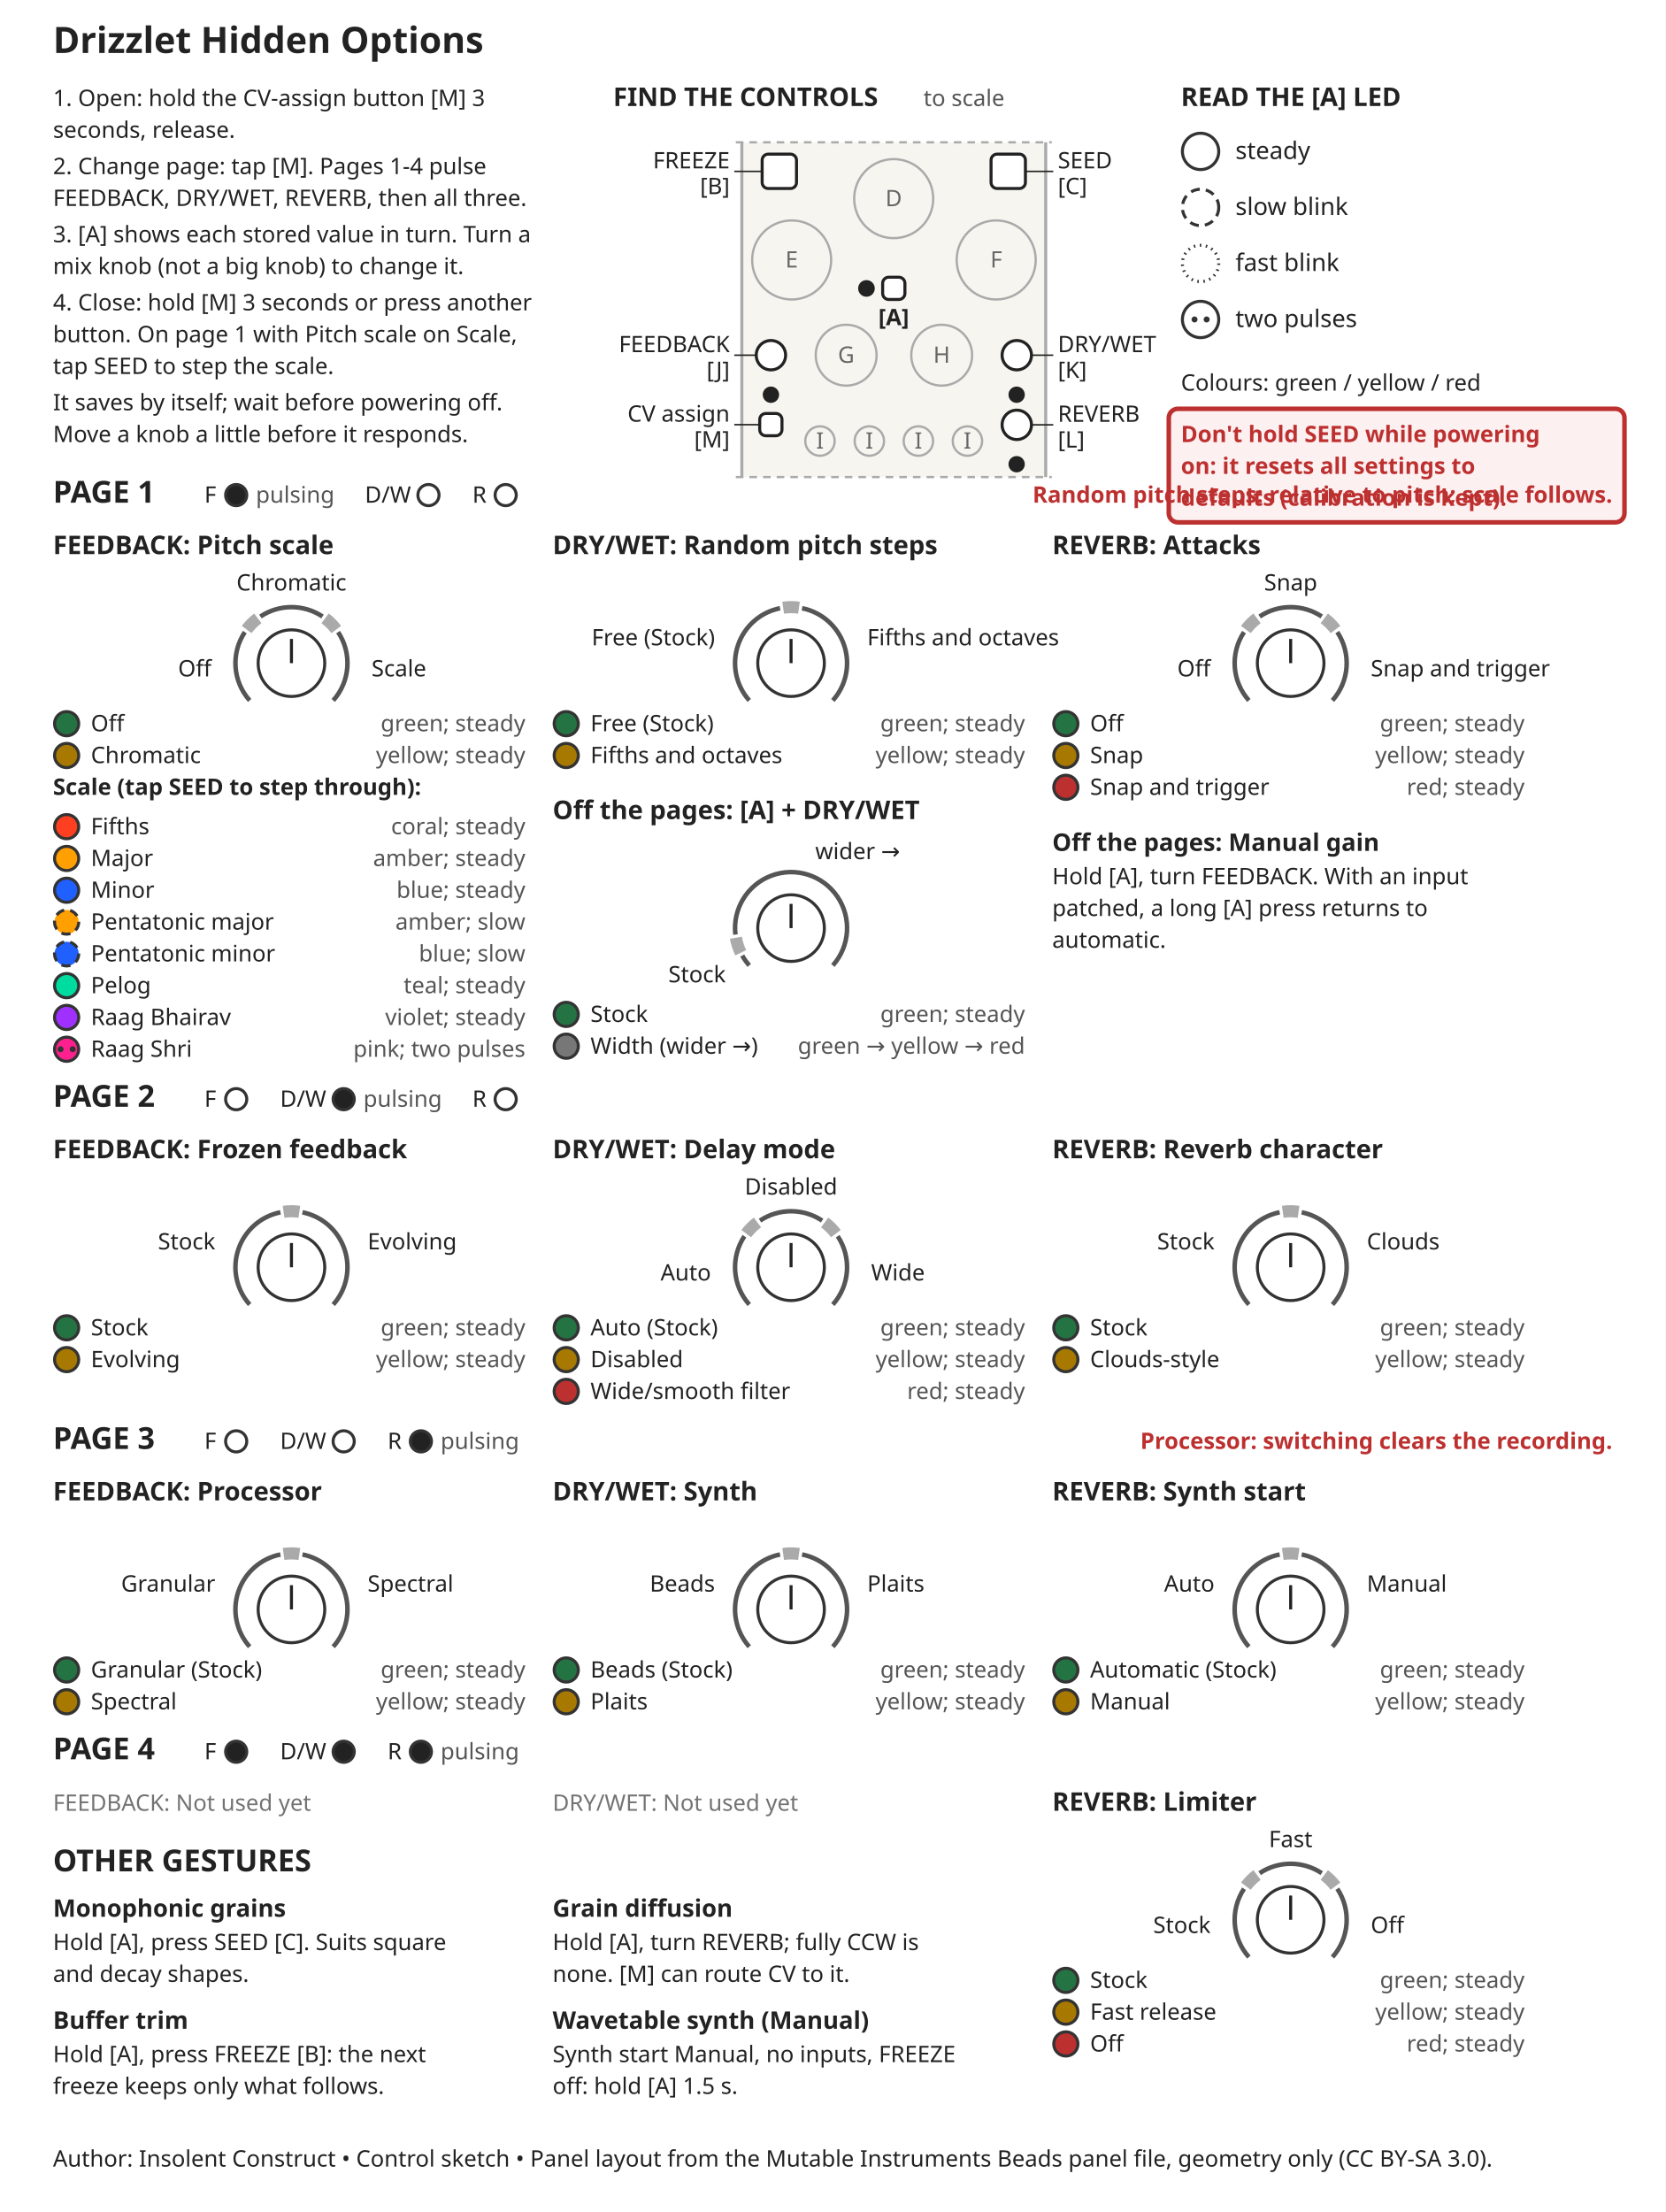
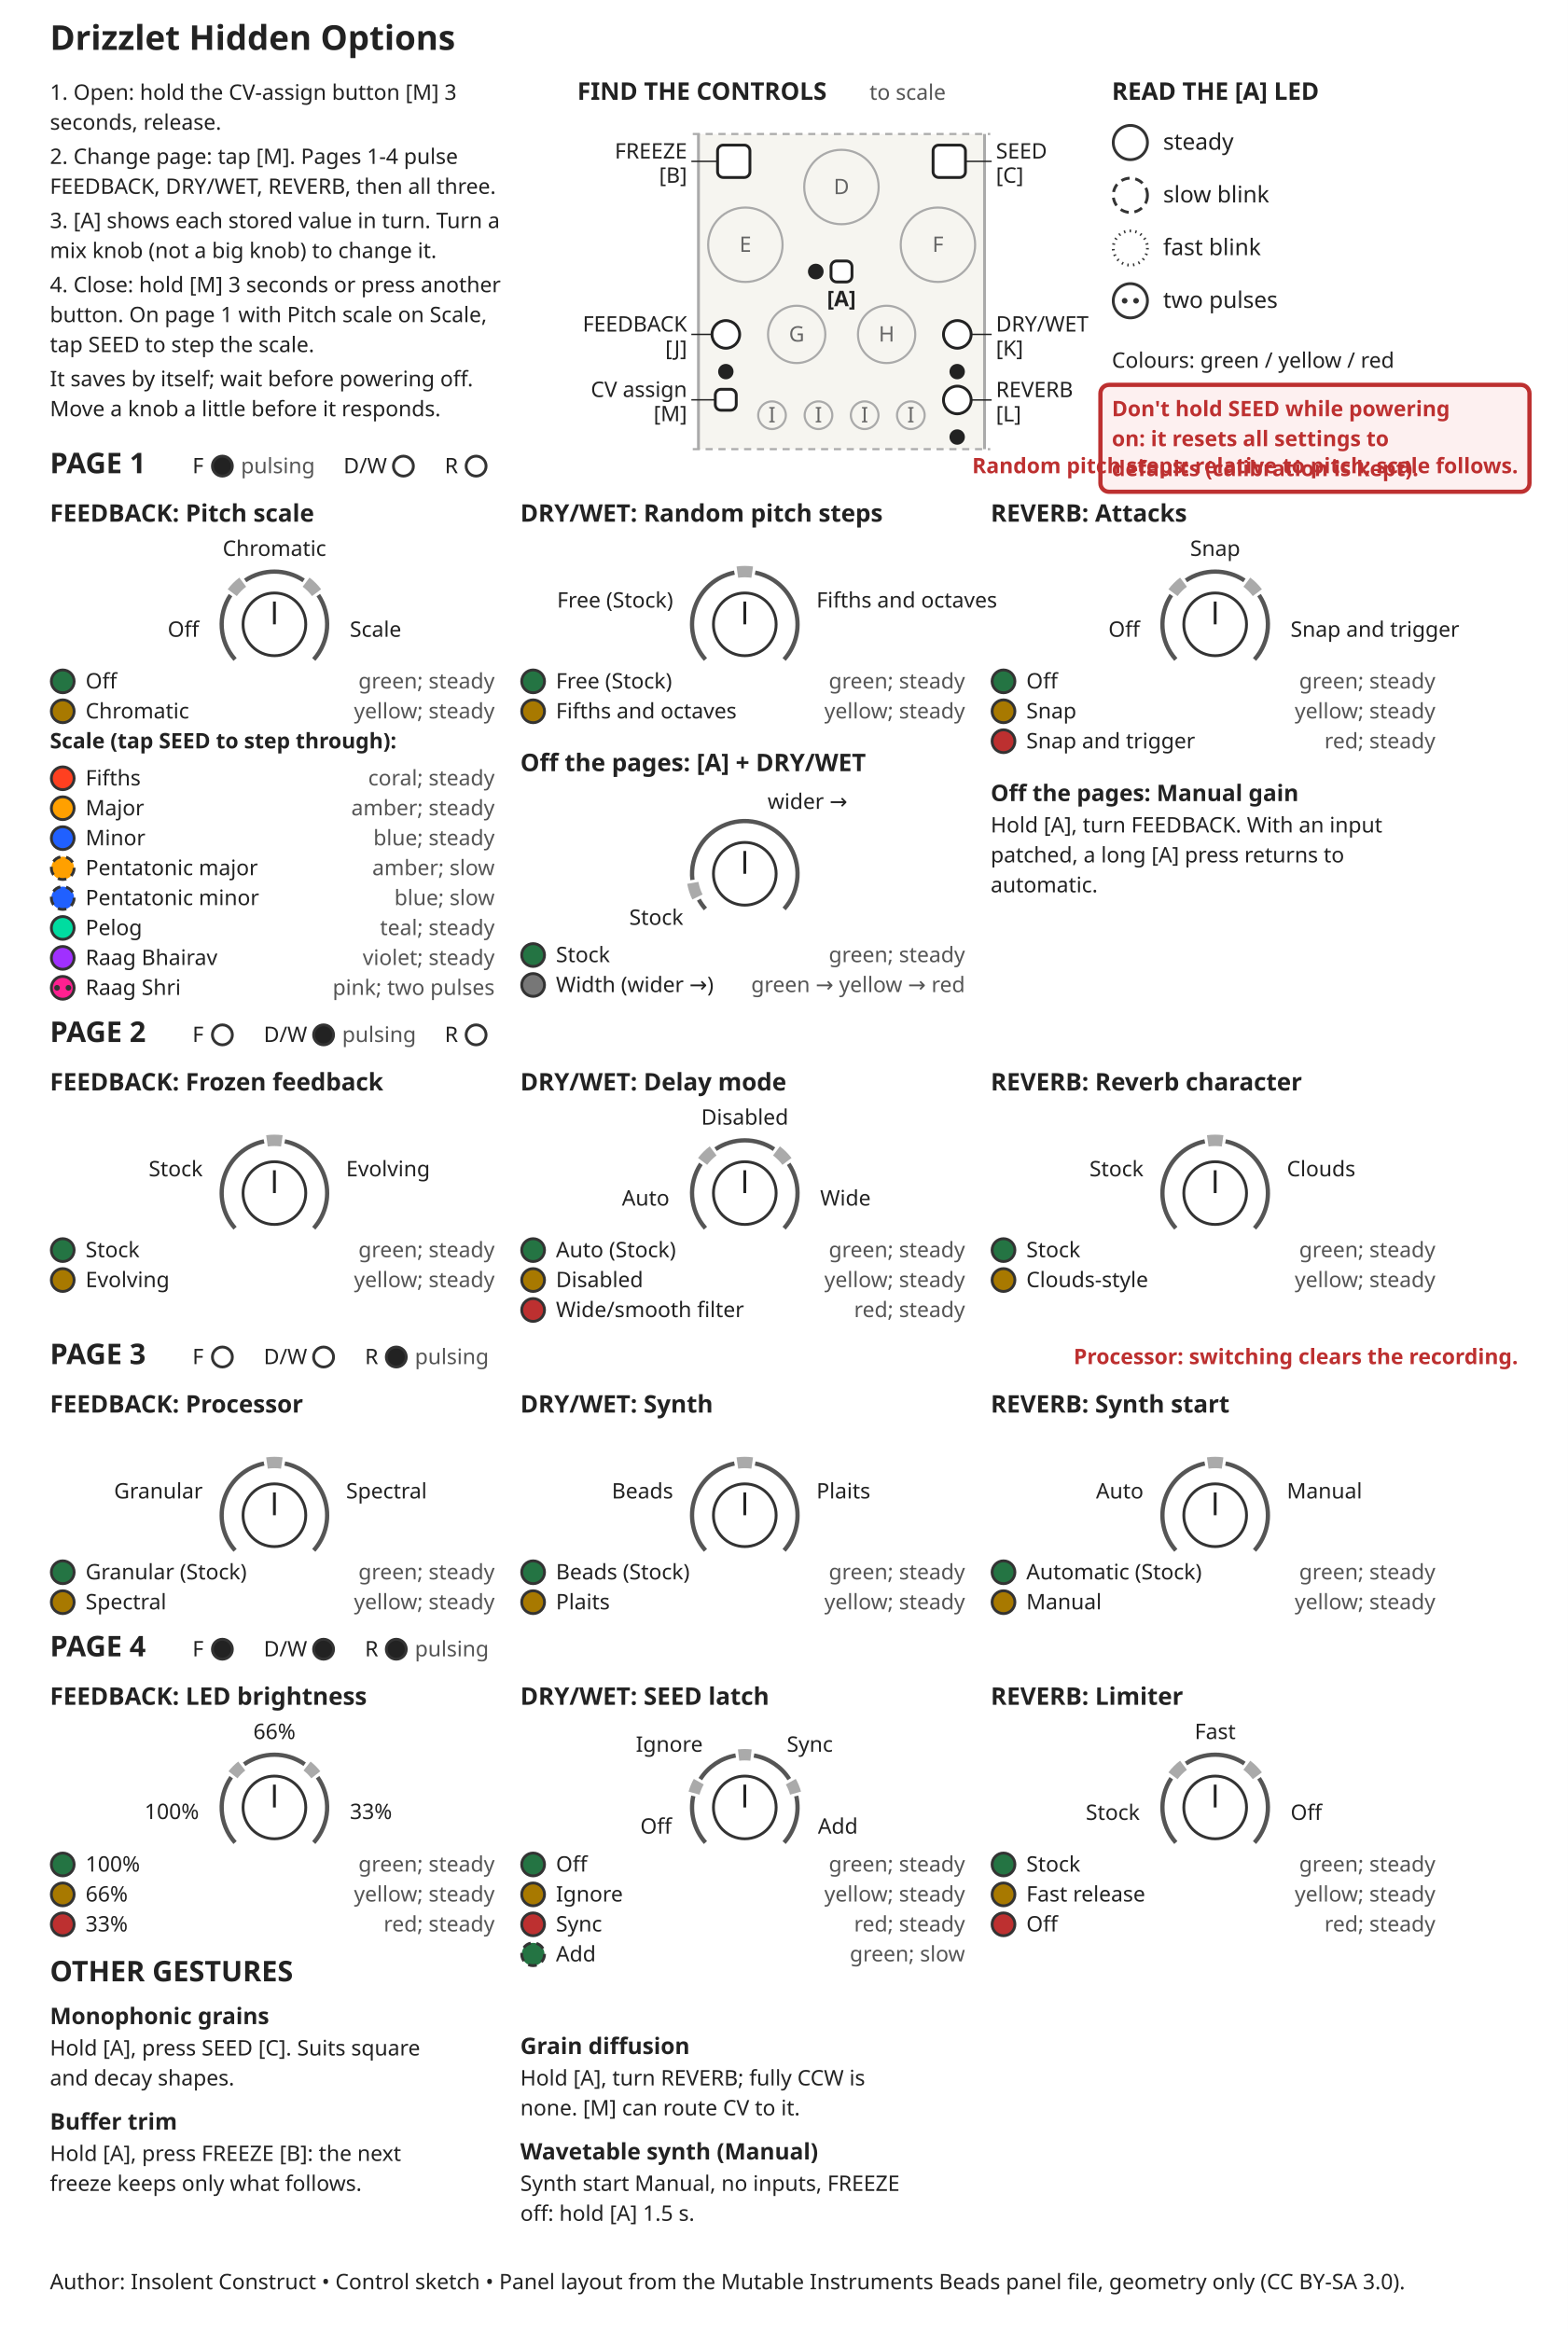
- <svg xmlns="http://www.w3.org/2000/svg" width="190mm" height="252.35mm" viewBox="0 0 1100 1461" role="img" aria-labelledby="title desc">
+ <svg xmlns="http://www.w3.org/2000/svg" width="170.72mm" height="253.90mm" viewBox="0 0 1100 1636" role="img" aria-labelledby="title desc">
  <rect width="100%" height="100%" fill="white" />
  <g font-family="sans-serif" fill="#222">
    <text x="35" y="35" font-size="24" font-weight="bold" fill="#222" text-anchor="start">Drizzlet Hidden Options</text>
    <text x="35" y="70" font-size="15" font-weight="normal" fill="#222" text-anchor="start">1. Open: hold the CV-assign button [M] 3</text>
    <text x="35" y="91" font-size="15" font-weight="normal" fill="#222" text-anchor="start">seconds, release.</text>
    <text x="35" y="115" font-size="15" font-weight="normal" fill="#222" text-anchor="start">2. Change page: tap [M]. Pages 1-4 pulse</text>
    <text x="35" y="136" font-size="15" font-weight="normal" fill="#222" text-anchor="start">FEEDBACK, DRY/WET, REVERB, then all three.</text>
    <text x="35" y="160" font-size="15" font-weight="normal" fill="#222" text-anchor="start">3. [A] shows each stored value in turn. Turn a</text>
    <text x="35" y="181" font-size="15" font-weight="normal" fill="#222" text-anchor="start">mix knob (not a big knob) to change it.</text>
    <text x="35" y="205" font-size="15" font-weight="normal" fill="#222" text-anchor="start">4. Close: hold [M] 3 seconds or press another</text>
    <text x="35" y="226" font-size="15" font-weight="normal" fill="#222" text-anchor="start">button. On page 1 with Pitch scale on Scale,</text>
    <text x="35" y="247" font-size="15" font-weight="normal" fill="#222" text-anchor="start">tap SEED to step the scale.</text>
    <text x="35" y="271" font-size="15" font-weight="normal" fill="#222" text-anchor="start">It saves by itself; wait before powering off.</text>
    <text x="35" y="292" font-size="15" font-weight="normal" fill="#222" text-anchor="start">Move a knob a little before it responds.</text>
    <text x="405" y="70" font-size="17" font-weight="bold" fill="#222" text-anchor="start">FIND THE CONTROLS</text>
    <text x="610" y="70" font-size="15" font-weight="normal" fill="#555" text-anchor="start">to scale</text>
    <rect x="490.0" y="94.0" width="200.7" height="221.1" fill="#f6f5f0" />
    <line x1="486.0" y1="94.0" x2="694.7" y2="94.0" stroke="#aaa" stroke-width="1.5" stroke-dasharray="5 4" />
    <line x1="486.0" y1="315.1" x2="694.7" y2="315.1" stroke="#aaa" stroke-width="1.5" stroke-dasharray="5 4" />
    <line x1="490.0" y1="94.0" x2="490.0" y2="315.1" stroke="#aaa" stroke-width="2" />
    <line x1="690.7" y1="94.0" x2="690.7" y2="315.1" stroke="#aaa" stroke-width="2" />
    <circle cx="541.6" cy="291.3" r="9.7" fill="none" stroke="#aaa" stroke-width="1.5" />
    <text x="541.6" y="296.3" font-size="15" font-weight="normal" fill="#666" text-anchor="middle">I</text>
    <circle cx="574.2" cy="291.3" r="9.7" fill="none" stroke="#aaa" stroke-width="1.5" />
    <text x="574.2" y="296.3" font-size="15" font-weight="normal" fill="#666" text-anchor="middle">I</text>
    <circle cx="606.6" cy="291.3" r="9.7" fill="none" stroke="#aaa" stroke-width="1.5" />
    <text x="606.6" y="296.3" font-size="15" font-weight="normal" fill="#666" text-anchor="middle">I</text>
    <circle cx="639.0" cy="291.3" r="9.7" fill="none" stroke="#aaa" stroke-width="1.5" />
    <text x="639.0" y="296.3" font-size="15" font-weight="normal" fill="#666" text-anchor="middle">I</text>
    <circle cx="558.9" cy="234.6" r="20.1" fill="none" stroke="#aaa" stroke-width="1.5" />
    <text x="558.9" y="239.6" font-size="15" font-weight="normal" fill="#666" text-anchor="middle">G</text>
    <circle cx="522.9" cy="171.7" r="26.1" fill="none" stroke="#aaa" stroke-width="1.5" />
    <text x="522.9" y="176.7" font-size="15" font-weight="normal" fill="#666" text-anchor="middle">E</text>
    <circle cx="658.0" cy="171.7" r="26.1" fill="none" stroke="#aaa" stroke-width="1.5" />
    <text x="658.0" y="176.7" font-size="15" font-weight="normal" fill="#666" text-anchor="middle">F</text>
    <rect x="583.0" y="183.1" width="14.7" height="14.7" rx="4" fill="white" stroke="#222" stroke-width="2" />
    <circle cx="572.3" cy="190.5" r="4.5" fill="#222" stroke="#222" stroke-width="2" />
    <rect x="501.8" y="273.1" width="14.7" height="14.7" rx="4" fill="white" stroke="#222" stroke-width="2" />
    <circle cx="622.0" cy="234.6" r="20.1" fill="none" stroke="#aaa" stroke-width="1.5" />
    <text x="622.0" y="239.6" font-size="15" font-weight="normal" fill="#666" text-anchor="middle">H</text>
    <circle cx="509.2" cy="234.6" r="9.7" fill="white" stroke="#222" stroke-width="2" />
    <circle cx="671.6" cy="234.6" r="9.7" fill="white" stroke="#222" stroke-width="2" />
    <circle cx="671.6" cy="280.6" r="9.7" fill="white" stroke="#222" stroke-width="2" />
    <circle cx="590.3" cy="131.2" r="26.1" fill="none" stroke="#aaa" stroke-width="1.5" />
    <text x="590.3" y="136.2" font-size="15" font-weight="normal" fill="#666" text-anchor="middle">D</text>
    <rect x="503.4" y="101.8" width="22.7" height="22.7" rx="4" fill="white" stroke="#222" stroke-width="2" />
    <rect x="654.6" y="101.8" width="22.7" height="22.7" rx="4" fill="white" stroke="#222" stroke-width="2" />
    <circle cx="509.2" cy="260.7" r="4.4" fill="#222" stroke="#222" stroke-width="2" />
    <circle cx="671.5" cy="260.7" r="4.4" fill="#222" stroke="#222" stroke-width="2" />
    <circle cx="671.5" cy="306.6" r="4.4" fill="#222" stroke="#222" stroke-width="2" />
    <text x="482.0" y="111.2" font-size="15" font-weight="normal" fill="#222" text-anchor="end">FREEZE</text>
    <text x="482.0" y="128.2" font-size="15" font-weight="normal" fill="#222" text-anchor="end">[B]</text>
    <line x1="485.0" y1="113.2" x2="503.4" y2="113.2" stroke="#222" stroke-width="1" />
    <text x="698.7" y="111.2" font-size="15" font-weight="normal" fill="#222" text-anchor="start">SEED</text>
    <text x="698.7" y="128.2" font-size="15" font-weight="normal" fill="#222" text-anchor="start">[C]</text>
    <line x1="695.7" y1="113.2" x2="677.3" y2="113.2" stroke="#222" stroke-width="1" />
    <text x="590.3" y="214.8" font-size="15" font-weight="bold" fill="#222" text-anchor="middle">[A]</text>
    <text x="482.0" y="232.6" font-size="15" font-weight="normal" fill="#222" text-anchor="end">FEEDBACK</text>
    <text x="482.0" y="249.6" font-size="15" font-weight="normal" fill="#222" text-anchor="end">[J]</text>
    <line x1="485.0" y1="234.6" x2="499.6" y2="234.6" stroke="#222" stroke-width="1" />
    <text x="482.0" y="278.5" font-size="15" font-weight="normal" fill="#222" text-anchor="end">CV assign</text>
    <text x="482.0" y="295.5" font-size="15" font-weight="normal" fill="#222" text-anchor="end">[M]</text>
    <line x1="485.0" y1="280.5" x2="501.8" y2="280.5" stroke="#222" stroke-width="1" />
    <text x="698.7" y="232.6" font-size="15" font-weight="normal" fill="#222" text-anchor="start">DRY/WET</text>
    <text x="698.7" y="249.6" font-size="15" font-weight="normal" fill="#222" text-anchor="start">[K]</text>
    <line x1="695.7" y1="234.6" x2="681.2" y2="234.6" stroke="#222" stroke-width="1" />
    <text x="698.7" y="278.6" font-size="15" font-weight="normal" fill="#222" text-anchor="start">REVERB</text>
    <text x="698.7" y="295.6" font-size="15" font-weight="normal" fill="#222" text-anchor="start">[L]</text>
    <line x1="695.7" y1="280.6" x2="681.2" y2="280.6" stroke="#222" stroke-width="1" />
    <text x="780" y="70" font-size="17" font-weight="bold" fill="#222" text-anchor="start">READ THE [A] LED</text>
    <circle cx="793" cy="100" r="12" fill="white" stroke="#333" stroke-width="2" />
    <text x="816" y="105" font-size="16" font-weight="normal" fill="#222" text-anchor="start">steady</text>
    <circle cx="793" cy="137" r="12" fill="white" stroke="#333" stroke-width="2" stroke-dasharray="6 4" />
    <text x="816" y="142" font-size="16" font-weight="normal" fill="#222" text-anchor="start">slow blink</text>
    <circle cx="793" cy="174" r="12" fill="white" stroke="#333" stroke-width="2" stroke-dasharray="1 3" />
    <text x="816" y="179" font-size="16" font-weight="normal" fill="#222" text-anchor="start">fast blink</text>
    <circle cx="793" cy="211" r="12" fill="white" stroke="#333" stroke-width="2" />
    <circle cx="789" cy="211" r="1" fill="#222" stroke="#333" stroke-width="2" />
    <circle cx="797" cy="211" r="1" fill="#222" stroke="#333" stroke-width="2" />
    <text x="816" y="216" font-size="16" font-weight="normal" fill="#222" text-anchor="start">two pulses</text>
    <text x="780" y="258" font-size="15" font-weight="normal" fill="#222" text-anchor="start">Colours: green / yellow / red</text>
    <rect x="772" y="270" width="301" height="75" rx="6" fill="#fdf0f0" stroke="#bd3030" stroke-width="3" />
    <text x="780" y="292" font-size="15" font-weight="bold" fill="#bd3030" text-anchor="start">Don't hold SEED while powering</text>
    <text x="780" y="313" font-size="15" font-weight="bold" fill="#bd3030" text-anchor="start">on: it resets all settings to</text>
    <text x="780" y="334" font-size="15" font-weight="bold" fill="#bd3030" text-anchor="start">defaults (calibration is kept).</text>
    <text x="35" y="332" font-size="20" font-weight="bold" fill="#222" text-anchor="start">PAGE 1</text>
    <text x="135" y="332" font-size="15" font-weight="normal" fill="#222" text-anchor="start">F</text>
    <circle cx="156" cy="327" r="7" fill="#222" stroke="#333" stroke-width="2" />
    <text x="169" y="332" font-size="15" font-weight="normal" fill="#555" text-anchor="start">pulsing</text>
    <text x="241" y="332" font-size="15" font-weight="normal" fill="#222" text-anchor="start">D/W</text>
    <circle cx="283" cy="327" r="7" fill="white" stroke="#333" stroke-width="2" />
    <text x="312" y="332" font-size="15" font-weight="normal" fill="#222" text-anchor="start">R</text>
    <circle cx="334" cy="327" r="7" fill="white" stroke="#333" stroke-width="2" />
    <text x="1065" y="332" font-size="15" font-weight="bold" fill="#bd3030" text-anchor="end">Random pitch steps: relative to pitch; scale follows.</text>
    <text x="35" y="366" font-size="17" font-weight="bold" fill="#222" text-anchor="start">FEEDBACK: Pitch scale</text>
    <circle cx="192.5" cy="438" r="22" fill="white" stroke="#333" stroke-width="2" />
    <path d="M 192.5 438 v -16" stroke="#222" stroke-width="2" />
    <path d="M 164.900 462.642 A 37 37 0 0 1 161.703 417.492" fill="none" stroke="#555" stroke-width="3" />
    <text x="139.63" y="446.74" font-size="15" font-weight="normal" fill="#222" text-anchor="end">Off</text>
    <path d="M 171.992 407.203 A 37 37 0 0 1 213.008 407.203" fill="none" stroke="#555" stroke-width="3" />
    <text x="192.5" y="390.0" font-size="15" font-weight="normal" fill="#222" text-anchor="middle">Chromatic</text>
    <path d="M 223.297 417.492 A 37 37 0 0 1 220.100 462.642" fill="none" stroke="#555" stroke-width="3" />
    <text x="245.37" y="446.74" font-size="15" font-weight="normal" fill="#222" text-anchor="start">Scale</text>
    <path d="M 162.912 415.784 A 37 37 0 0 1 170.284 408.412" fill="none" stroke="#aaa" stroke-width="8" />
    <path d="M 214.716 408.412 A 37 37 0 0 1 222.088 415.784" fill="none" stroke="#aaa" stroke-width="8" />
    <circle cx="44" cy="478" r="8" fill="#247443" stroke="#333" stroke-width="2" />
    <text x="60" y="483" font-size="15" font-weight="normal" fill="#222" text-anchor="start">Off</text>
    <text x="347" y="483" font-size="15" font-weight="normal" fill="#555" text-anchor="end">green; steady</text>
    <circle cx="44" cy="499" r="8" fill="#a87900" stroke="#333" stroke-width="2" />
    <text x="60" y="504" font-size="15" font-weight="normal" fill="#222" text-anchor="start">Chromatic</text>
    <text x="347" y="504" font-size="15" font-weight="normal" fill="#555" text-anchor="end">yellow; steady</text>
    <text x="35" y="525" font-size="15" font-weight="bold" fill="#222" text-anchor="start">Scale (tap SEED to step through):</text>
    <circle cx="44" cy="546" r="8" fill="#ff4020" stroke="#333" stroke-width="2" />
    <text x="60" y="551" font-size="15" font-weight="normal" fill="#222" text-anchor="start">Fifths</text>
    <text x="347" y="551" font-size="15" font-weight="normal" fill="#555" text-anchor="end">coral; steady</text>
    <circle cx="44" cy="567" r="8" fill="#ffa000" stroke="#333" stroke-width="2" />
    <text x="60" y="572" font-size="15" font-weight="normal" fill="#222" text-anchor="start">Major</text>
    <text x="347" y="572" font-size="15" font-weight="normal" fill="#555" text-anchor="end">amber; steady</text>
    <circle cx="44" cy="588" r="8" fill="#2060ff" stroke="#333" stroke-width="2" />
    <text x="60" y="593" font-size="15" font-weight="normal" fill="#222" text-anchor="start">Minor</text>
    <text x="347" y="593" font-size="15" font-weight="normal" fill="#555" text-anchor="end">blue; steady</text>
    <circle cx="44" cy="609" r="8" fill="#ffa000" stroke="#333" stroke-width="2" stroke-dasharray="6 4" />
    <text x="60" y="614" font-size="15" font-weight="normal" fill="#222" text-anchor="start">Pentatonic major</text>
    <text x="347" y="614" font-size="15" font-weight="normal" fill="#555" text-anchor="end">amber; slow</text>
    <circle cx="44" cy="630" r="8" fill="#2060ff" stroke="#333" stroke-width="2" stroke-dasharray="6 4" />
    <text x="60" y="635" font-size="15" font-weight="normal" fill="#222" text-anchor="start">Pentatonic minor</text>
    <text x="347" y="635" font-size="15" font-weight="normal" fill="#555" text-anchor="end">blue; slow</text>
    <circle cx="44" cy="651" r="8" fill="#00dca0" stroke="#333" stroke-width="2" />
    <text x="60" y="656" font-size="15" font-weight="normal" fill="#222" text-anchor="start">Pelog</text>
    <text x="347" y="656" font-size="15" font-weight="normal" fill="#555" text-anchor="end">teal; steady</text>
    <circle cx="44" cy="672" r="8" fill="#a030ff" stroke="#333" stroke-width="2" />
    <text x="60" y="677" font-size="15" font-weight="normal" fill="#222" text-anchor="start">Raag Bhairav</text>
    <text x="347" y="677" font-size="15" font-weight="normal" fill="#555" text-anchor="end">violet; steady</text>
    <circle cx="44" cy="693" r="8" fill="#ff2090" stroke="#333" stroke-width="2" />
    <circle cx="40" cy="693" r="1" fill="#222" stroke="#333" stroke-width="2" />
    <circle cx="48" cy="693" r="1" fill="#222" stroke="#333" stroke-width="2" />
    <text x="60" y="698" font-size="15" font-weight="normal" fill="#222" text-anchor="start">Raag Shri</text>
    <text x="347" y="698" font-size="15" font-weight="normal" fill="#555" text-anchor="end">pink; two pulses</text>
    <text x="365" y="366" font-size="17" font-weight="bold" fill="#222" text-anchor="start">DRY/WET: Random pitch steps</text>
    <circle cx="522.5" cy="438" r="22" fill="white" stroke="#333" stroke-width="2" />
    <path d="M 522.5 438 v -16" stroke="#222" stroke-width="2" />
    <path d="M 494.900 462.642 A 37 37 0 0 1 515.225 401.722" fill="none" stroke="#555" stroke-width="3" />
    <text x="472.22" y="426.23" font-size="15" font-weight="normal" fill="#222" text-anchor="end">Free (Stock)</text>
    <path d="M 529.775 401.722 A 37 37 0 0 1 550.100 462.642" fill="none" stroke="#555" stroke-width="3" />
    <text x="572.78" y="426.23" font-size="15" font-weight="normal" fill="#222" text-anchor="start">Fifths and octaves</text>
    <path d="M 517.287 401.369 A 37 37 0 0 1 527.713 401.369" fill="none" stroke="#aaa" stroke-width="8" />
    <circle cx="374" cy="478" r="8" fill="#247443" stroke="#333" stroke-width="2" />
    <text x="390" y="483" font-size="15" font-weight="normal" fill="#222" text-anchor="start">Free (Stock)</text>
    <text x="677" y="483" font-size="15" font-weight="normal" fill="#555" text-anchor="end">green; steady</text>
    <circle cx="374" cy="499" r="8" fill="#a87900" stroke="#333" stroke-width="2" />
    <text x="390" y="504" font-size="15" font-weight="normal" fill="#222" text-anchor="start">Fifths and octaves</text>
    <text x="677" y="504" font-size="15" font-weight="normal" fill="#555" text-anchor="end">yellow; steady</text>
    <text x="695" y="366" font-size="17" font-weight="bold" fill="#222" text-anchor="start">REVERB: Attacks</text>
    <circle cx="852.5" cy="438" r="22" fill="white" stroke="#333" stroke-width="2" />
    <path d="M 852.5 438 v -16" stroke="#222" stroke-width="2" />
    <path d="M 824.900 462.642 A 37 37 0 0 1 821.703 417.492" fill="none" stroke="#555" stroke-width="3" />
    <text x="799.63" y="446.74" font-size="15" font-weight="normal" fill="#222" text-anchor="end">Off</text>
    <path d="M 831.992 407.203 A 37 37 0 0 1 873.008 407.203" fill="none" stroke="#555" stroke-width="3" />
    <text x="852.5" y="390.0" font-size="15" font-weight="normal" fill="#222" text-anchor="middle">Snap</text>
    <path d="M 883.297 417.492 A 37 37 0 0 1 880.100 462.642" fill="none" stroke="#555" stroke-width="3" />
    <text x="905.37" y="446.74" font-size="15" font-weight="normal" fill="#222" text-anchor="start">Snap and trigger</text>
    <path d="M 822.912 415.784 A 37 37 0 0 1 830.284 408.412" fill="none" stroke="#aaa" stroke-width="8" />
    <path d="M 874.716 408.412 A 37 37 0 0 1 882.088 415.784" fill="none" stroke="#aaa" stroke-width="8" />
    <circle cx="704" cy="478" r="8" fill="#247443" stroke="#333" stroke-width="2" />
    <text x="720" y="483" font-size="15" font-weight="normal" fill="#222" text-anchor="start">Off</text>
    <text x="1007" y="483" font-size="15" font-weight="normal" fill="#555" text-anchor="end">green; steady</text>
    <circle cx="704" cy="499" r="8" fill="#a87900" stroke="#333" stroke-width="2" />
    <text x="720" y="504" font-size="15" font-weight="normal" fill="#222" text-anchor="start">Snap</text>
    <text x="1007" y="504" font-size="15" font-weight="normal" fill="#555" text-anchor="end">yellow; steady</text>
    <circle cx="704" cy="520" r="8" fill="#bd3030" stroke="#333" stroke-width="2" />
    <text x="720" y="525" font-size="15" font-weight="normal" fill="#222" text-anchor="start">Snap and trigger</text>
    <text x="1007" y="525" font-size="15" font-weight="normal" fill="#555" text-anchor="end">red; steady</text>
    <text x="365" y="541" font-size="17" font-weight="bold" fill="#222" text-anchor="start">Off the pages: [A] + DRY/WET</text>
    <circle cx="522.5" cy="613" r="22" fill="white" stroke="#333" stroke-width="2" />
    <path d="M 522.5 613 v -16" stroke="#222" stroke-width="2" />
    <path d="M 494.900 637.642 A 37 37 0 0 1 490.246 631.130" fill="none" stroke="#555" stroke-width="3" />
    <text x="479.38" y="648.81" font-size="15" font-weight="normal" fill="#222" text-anchor="end">Stock</text>
    <path d="M 485.750 617.291 A 37 37 0 1 1 550.100 637.642" fill="none" stroke="#555" stroke-width="3" />
    <text x="538.48" y="567.47" font-size="15" font-weight="normal" fill="#222" text-anchor="start">wider →</text>
    <path d="M 489.273 629.278 A 37 37 0 0 1 486.051 619.361" fill="none" stroke="#aaa" stroke-width="8" />
    <circle cx="374" cy="670" r="8" fill="#247443" stroke="#333" stroke-width="2" />
    <text x="390" y="675" font-size="15" font-weight="normal" fill="#222" text-anchor="start">Stock</text>
    <text x="677" y="675" font-size="15" font-weight="normal" fill="#555" text-anchor="end">green; steady</text>
    <circle cx="374" cy="691" r="8" fill="#777" stroke="#333" stroke-width="2" />
    <text x="390" y="696" font-size="15" font-weight="normal" fill="#222" text-anchor="start">Width (wider →)</text>
    <text x="677" y="696" font-size="15" font-weight="normal" fill="#555" text-anchor="end">green → yellow → red</text>
    <text x="695" y="562" font-size="16" font-weight="bold" fill="#222" text-anchor="start">Off the pages: Manual gain</text>
    <text x="695" y="584" font-size="15" font-weight="normal" fill="#222" text-anchor="start">Hold [A], turn FEEDBACK. With an input</text>
    <text x="695" y="605" font-size="15" font-weight="normal" fill="#222" text-anchor="start">patched, a long [A] press returns to</text>
    <text x="695" y="626" font-size="15" font-weight="normal" fill="#222" text-anchor="start">automatic.</text>
    <text x="35" y="731" font-size="20" font-weight="bold" fill="#222" text-anchor="start">PAGE 2</text>
    <text x="135" y="731" font-size="15" font-weight="normal" fill="#222" text-anchor="start">F</text>
    <circle cx="156" cy="726" r="7" fill="white" stroke="#333" stroke-width="2" />
    <text x="185" y="731" font-size="15" font-weight="normal" fill="#222" text-anchor="start">D/W</text>
    <circle cx="227" cy="726" r="7" fill="#222" stroke="#333" stroke-width="2" />
    <text x="240" y="731" font-size="15" font-weight="normal" fill="#555" text-anchor="start">pulsing</text>
    <text x="312" y="731" font-size="15" font-weight="normal" fill="#222" text-anchor="start">R</text>
    <circle cx="334" cy="726" r="7" fill="white" stroke="#333" stroke-width="2" />
    <text x="35" y="765" font-size="17" font-weight="bold" fill="#222" text-anchor="start">FEEDBACK: Frozen feedback</text>
    <circle cx="192.5" cy="837" r="22" fill="white" stroke="#333" stroke-width="2" />
    <path d="M 192.5 837 v -16" stroke="#222" stroke-width="2" />
    <path d="M 164.900 861.642 A 37 37 0 0 1 185.225 800.722" fill="none" stroke="#555" stroke-width="3" />
    <text x="142.22" y="825.23" font-size="15" font-weight="normal" fill="#222" text-anchor="end">Stock</text>
    <path d="M 199.775 800.722 A 37 37 0 0 1 220.100 861.642" fill="none" stroke="#555" stroke-width="3" />
    <text x="242.78" y="825.23" font-size="15" font-weight="normal" fill="#222" text-anchor="start">Evolving</text>
    <path d="M 187.287 800.369 A 37 37 0 0 1 197.713 800.369" fill="none" stroke="#aaa" stroke-width="8" />
    <circle cx="44" cy="877" r="8" fill="#247443" stroke="#333" stroke-width="2" />
    <text x="60" y="882" font-size="15" font-weight="normal" fill="#222" text-anchor="start">Stock</text>
    <text x="347" y="882" font-size="15" font-weight="normal" fill="#555" text-anchor="end">green; steady</text>
    <circle cx="44" cy="898" r="8" fill="#a87900" stroke="#333" stroke-width="2" />
    <text x="60" y="903" font-size="15" font-weight="normal" fill="#222" text-anchor="start">Evolving</text>
    <text x="347" y="903" font-size="15" font-weight="normal" fill="#555" text-anchor="end">yellow; steady</text>
    <text x="365" y="765" font-size="17" font-weight="bold" fill="#222" text-anchor="start">DRY/WET: Delay mode</text>
    <circle cx="522.5" cy="837" r="22" fill="white" stroke="#333" stroke-width="2" />
    <path d="M 522.5 837 v -16" stroke="#222" stroke-width="2" />
    <path d="M 494.900 861.642 A 37 37 0 0 1 491.703 816.492" fill="none" stroke="#555" stroke-width="3" />
    <text x="469.63" y="845.74" font-size="15" font-weight="normal" fill="#222" text-anchor="end">Auto</text>
    <path d="M 501.992 806.203 A 37 37 0 0 1 543.008 806.203" fill="none" stroke="#555" stroke-width="3" />
    <text x="522.5" y="789.0" font-size="15" font-weight="normal" fill="#222" text-anchor="middle">Disabled</text>
    <path d="M 553.297 816.492 A 37 37 0 0 1 550.100 861.642" fill="none" stroke="#555" stroke-width="3" />
    <text x="575.37" y="845.74" font-size="15" font-weight="normal" fill="#222" text-anchor="start">Wide</text>
    <path d="M 492.912 814.784 A 37 37 0 0 1 500.284 807.412" fill="none" stroke="#aaa" stroke-width="8" />
    <path d="M 544.716 807.412 A 37 37 0 0 1 552.088 814.784" fill="none" stroke="#aaa" stroke-width="8" />
    <circle cx="374" cy="877" r="8" fill="#247443" stroke="#333" stroke-width="2" />
    <text x="390" y="882" font-size="15" font-weight="normal" fill="#222" text-anchor="start">Auto (Stock)</text>
    <text x="677" y="882" font-size="15" font-weight="normal" fill="#555" text-anchor="end">green; steady</text>
    <circle cx="374" cy="898" r="8" fill="#a87900" stroke="#333" stroke-width="2" />
    <text x="390" y="903" font-size="15" font-weight="normal" fill="#222" text-anchor="start">Disabled</text>
    <text x="677" y="903" font-size="15" font-weight="normal" fill="#555" text-anchor="end">yellow; steady</text>
    <circle cx="374" cy="919" r="8" fill="#bd3030" stroke="#333" stroke-width="2" />
    <text x="390" y="924" font-size="15" font-weight="normal" fill="#222" text-anchor="start">Wide/smooth filter</text>
    <text x="677" y="924" font-size="15" font-weight="normal" fill="#555" text-anchor="end">red; steady</text>
    <text x="695" y="765" font-size="17" font-weight="bold" fill="#222" text-anchor="start">REVERB: Reverb character</text>
    <circle cx="852.5" cy="837" r="22" fill="white" stroke="#333" stroke-width="2" />
    <path d="M 852.5 837 v -16" stroke="#222" stroke-width="2" />
    <path d="M 824.900 861.642 A 37 37 0 0 1 845.225 800.722" fill="none" stroke="#555" stroke-width="3" />
    <text x="802.22" y="825.23" font-size="15" font-weight="normal" fill="#222" text-anchor="end">Stock</text>
    <path d="M 859.775 800.722 A 37 37 0 0 1 880.100 861.642" fill="none" stroke="#555" stroke-width="3" />
    <text x="902.78" y="825.23" font-size="15" font-weight="normal" fill="#222" text-anchor="start">Clouds</text>
    <path d="M 847.287 800.369 A 37 37 0 0 1 857.713 800.369" fill="none" stroke="#aaa" stroke-width="8" />
    <circle cx="704" cy="877" r="8" fill="#247443" stroke="#333" stroke-width="2" />
    <text x="720" y="882" font-size="15" font-weight="normal" fill="#222" text-anchor="start">Stock</text>
    <text x="1007" y="882" font-size="15" font-weight="normal" fill="#555" text-anchor="end">green; steady</text>
    <circle cx="704" cy="898" r="8" fill="#a87900" stroke="#333" stroke-width="2" />
    <text x="720" y="903" font-size="15" font-weight="normal" fill="#222" text-anchor="start">Clouds-style</text>
    <text x="1007" y="903" font-size="15" font-weight="normal" fill="#555" text-anchor="end">yellow; steady</text>
    <text x="35" y="957" font-size="20" font-weight="bold" fill="#222" text-anchor="start">PAGE 3</text>
    <text x="135" y="957" font-size="15" font-weight="normal" fill="#222" text-anchor="start">F</text>
    <circle cx="156" cy="952" r="7" fill="white" stroke="#333" stroke-width="2" />
    <text x="185" y="957" font-size="15" font-weight="normal" fill="#222" text-anchor="start">D/W</text>
    <circle cx="227" cy="952" r="7" fill="white" stroke="#333" stroke-width="2" />
    <text x="256" y="957" font-size="15" font-weight="normal" fill="#222" text-anchor="start">R</text>
    <circle cx="278" cy="952" r="7" fill="#222" stroke="#333" stroke-width="2" />
    <text x="291" y="957" font-size="15" font-weight="normal" fill="#555" text-anchor="start">pulsing</text>
    <text x="1065" y="957" font-size="15" font-weight="bold" fill="#bd3030" text-anchor="end">Processor: switching clears the recording.</text>
    <text x="35" y="991" font-size="17" font-weight="bold" fill="#222" text-anchor="start">FEEDBACK: Processor</text>
    <circle cx="192.5" cy="1063" r="22" fill="white" stroke="#333" stroke-width="2" />
    <path d="M 192.5 1063 v -16" stroke="#222" stroke-width="2" />
    <path d="M 164.900 1087.642 A 37 37 0 0 1 185.225 1026.722" fill="none" stroke="#555" stroke-width="3" />
    <text x="142.22" y="1051.23" font-size="15" font-weight="normal" fill="#222" text-anchor="end">Granular</text>
    <path d="M 199.775 1026.722 A 37 37 0 0 1 220.100 1087.642" fill="none" stroke="#555" stroke-width="3" />
    <text x="242.78" y="1051.23" font-size="15" font-weight="normal" fill="#222" text-anchor="start">Spectral</text>
    <path d="M 187.287 1026.369 A 37 37 0 0 1 197.713 1026.369" fill="none" stroke="#aaa" stroke-width="8" />
    <circle cx="44" cy="1103" r="8" fill="#247443" stroke="#333" stroke-width="2" />
    <text x="60" y="1108" font-size="15" font-weight="normal" fill="#222" text-anchor="start">Granular (Stock)</text>
    <text x="347" y="1108" font-size="15" font-weight="normal" fill="#555" text-anchor="end">green; steady</text>
    <circle cx="44" cy="1124" r="8" fill="#a87900" stroke="#333" stroke-width="2" />
    <text x="60" y="1129" font-size="15" font-weight="normal" fill="#222" text-anchor="start">Spectral</text>
    <text x="347" y="1129" font-size="15" font-weight="normal" fill="#555" text-anchor="end">yellow; steady</text>
    <text x="365" y="991" font-size="17" font-weight="bold" fill="#222" text-anchor="start">DRY/WET: Synth</text>
    <circle cx="522.5" cy="1063" r="22" fill="white" stroke="#333" stroke-width="2" />
    <path d="M 522.5 1063 v -16" stroke="#222" stroke-width="2" />
    <path d="M 494.900 1087.642 A 37 37 0 0 1 515.225 1026.722" fill="none" stroke="#555" stroke-width="3" />
    <text x="472.22" y="1051.23" font-size="15" font-weight="normal" fill="#222" text-anchor="end">Beads</text>
    <path d="M 529.775 1026.722 A 37 37 0 0 1 550.100 1087.642" fill="none" stroke="#555" stroke-width="3" />
    <text x="572.78" y="1051.23" font-size="15" font-weight="normal" fill="#222" text-anchor="start">Plaits</text>
    <path d="M 517.287 1026.369 A 37 37 0 0 1 527.713 1026.369" fill="none" stroke="#aaa" stroke-width="8" />
    <circle cx="374" cy="1103" r="8" fill="#247443" stroke="#333" stroke-width="2" />
    <text x="390" y="1108" font-size="15" font-weight="normal" fill="#222" text-anchor="start">Beads (Stock)</text>
    <text x="677" y="1108" font-size="15" font-weight="normal" fill="#555" text-anchor="end">green; steady</text>
    <circle cx="374" cy="1124" r="8" fill="#a87900" stroke="#333" stroke-width="2" />
    <text x="390" y="1129" font-size="15" font-weight="normal" fill="#222" text-anchor="start">Plaits</text>
    <text x="677" y="1129" font-size="15" font-weight="normal" fill="#555" text-anchor="end">yellow; steady</text>
    <text x="695" y="991" font-size="17" font-weight="bold" fill="#222" text-anchor="start">REVERB: Synth start</text>
    <circle cx="852.5" cy="1063" r="22" fill="white" stroke="#333" stroke-width="2" />
    <path d="M 852.5 1063 v -16" stroke="#222" stroke-width="2" />
    <path d="M 824.900 1087.642 A 37 37 0 0 1 845.225 1026.722" fill="none" stroke="#555" stroke-width="3" />
    <text x="802.22" y="1051.23" font-size="15" font-weight="normal" fill="#222" text-anchor="end">Auto</text>
    <path d="M 859.775 1026.722 A 37 37 0 0 1 880.100 1087.642" fill="none" stroke="#555" stroke-width="3" />
    <text x="902.78" y="1051.23" font-size="15" font-weight="normal" fill="#222" text-anchor="start">Manual</text>
    <path d="M 847.287 1026.369 A 37 37 0 0 1 857.713 1026.369" fill="none" stroke="#aaa" stroke-width="8" />
    <circle cx="704" cy="1103" r="8" fill="#247443" stroke="#333" stroke-width="2" />
    <text x="720" y="1108" font-size="15" font-weight="normal" fill="#222" text-anchor="start">Automatic (Stock)</text>
    <text x="1007" y="1108" font-size="15" font-weight="normal" fill="#555" text-anchor="end">green; steady</text>
    <circle cx="704" cy="1124" r="8" fill="#a87900" stroke="#333" stroke-width="2" />
    <text x="720" y="1129" font-size="15" font-weight="normal" fill="#222" text-anchor="start">Manual</text>
    <text x="1007" y="1129" font-size="15" font-weight="normal" fill="#555" text-anchor="end">yellow; steady</text>
    <text x="35" y="1162" font-size="20" font-weight="bold" fill="#222" text-anchor="start">PAGE 4</text>
    <text x="135" y="1162" font-size="15" font-weight="normal" fill="#222" text-anchor="start">F</text>
    <circle cx="156" cy="1157" r="7" fill="#222" stroke="#333" stroke-width="2" />
    <text x="185" y="1162" font-size="15" font-weight="normal" fill="#222" text-anchor="start">D/W</text>
    <circle cx="227" cy="1157" r="7" fill="#222" stroke="#333" stroke-width="2" />
    <text x="256" y="1162" font-size="15" font-weight="normal" fill="#222" text-anchor="start">R</text>
    <circle cx="278" cy="1157" r="7" fill="#222" stroke="#333" stroke-width="2" />
    <text x="291" y="1162" font-size="15" font-weight="normal" fill="#555" text-anchor="start">pulsing</text>
-     <text x="35" y="1196" font-size="15" font-weight="normal" fill="#737373" text-anchor="start">FEEDBACK: Not used yet</text>
-     <text x="365" y="1196" font-size="15" font-weight="normal" fill="#737373" text-anchor="start">DRY/WET: Not used yet</text>
+     <text x="35" y="1196" font-size="17" font-weight="bold" fill="#222" text-anchor="start">FEEDBACK: LED brightness</text>
+     <circle cx="192.5" cy="1268" r="22" fill="white" stroke="#333" stroke-width="2" />
+     <path d="M 192.5 1268 v -16" stroke="#222" stroke-width="2" />
+     <path d="M 164.900 1292.642 A 37 37 0 0 1 162.195 1246.772" fill="none" stroke="#555" stroke-width="3" />
+     <text x="139.59" y="1276.12" font-size="15" font-weight="normal" fill="#222" text-anchor="end">100%</text>
+     <path d="M 171.272 1237.695 A 37 37 0 0 1 213.728 1237.695" fill="none" stroke="#555" stroke-width="3" />
+     <text x="192.5" y="1220.0" font-size="15" font-weight="normal" fill="#222" text-anchor="middle">66%</text>
+     <path d="M 222.805 1246.772 A 37 37 0 0 1 220.100 1292.642" fill="none" stroke="#555" stroke-width="3" />
+     <text x="245.41" y="1276.12" font-size="15" font-weight="normal" fill="#222" text-anchor="start">33%</text>
+     <path d="M 163.443 1245.094 A 37 37 0 0 1 169.594 1238.943" fill="none" stroke="#aaa" stroke-width="8" />
+     <path d="M 215.406 1238.943 A 37 37 0 0 1 221.557 1245.094" fill="none" stroke="#aaa" stroke-width="8" />
+     <circle cx="44" cy="1308" r="8" fill="#247443" stroke="#333" stroke-width="2" />
+     <text x="60" y="1313" font-size="15" font-weight="normal" fill="#222" text-anchor="start">100%</text>
+     <text x="347" y="1313" font-size="15" font-weight="normal" fill="#555" text-anchor="end">green; steady</text>
+     <circle cx="44" cy="1329" r="8" fill="#a87900" stroke="#333" stroke-width="2" />
+     <text x="60" y="1334" font-size="15" font-weight="normal" fill="#222" text-anchor="start">66%</text>
+     <text x="347" y="1334" font-size="15" font-weight="normal" fill="#555" text-anchor="end">yellow; steady</text>
+     <circle cx="44" cy="1350" r="8" fill="#bd3030" stroke="#333" stroke-width="2" />
+     <text x="60" y="1355" font-size="15" font-weight="normal" fill="#222" text-anchor="start">33%</text>
+     <text x="347" y="1355" font-size="15" font-weight="normal" fill="#555" text-anchor="end">red; steady</text>
+     <text x="365" y="1196" font-size="17" font-weight="bold" fill="#222" text-anchor="start">DRY/WET: SEED latch</text>
+     <circle cx="522.5" cy="1268" r="22" fill="white" stroke="#333" stroke-width="2" />
+     <path d="M 522.5 1268 v -16" stroke="#222" stroke-width="2" />
+     <path d="M 494.900 1292.642 A 37 37 0 0 1 486.378 1259.985" fill="none" stroke="#555" stroke-width="3" />
+     <text x="471.22" y="1286.38" font-size="15" font-weight="normal" fill="#222" text-anchor="end">Off</text>
+     <path d="M 491.291 1248.125 A 37 37 0 0 1 516.081 1231.561" fill="none" stroke="#555" stroke-width="3" />
+     <text x="493.05" y="1228.93" font-size="15" font-weight="normal" fill="#222" text-anchor="end">Ignore</text>
+     <path d="M 528.919 1231.561 A 37 37 0 0 1 553.709 1248.125" fill="none" stroke="#555" stroke-width="3" />
+     <text x="551.95" y="1228.93" font-size="15" font-weight="normal" fill="#222" text-anchor="start">Sync</text>
+     <path d="M 558.622 1259.985 A 37 37 0 0 1 550.100 1292.642" fill="none" stroke="#555" stroke-width="3" />
+     <text x="573.78" y="1286.38" font-size="15" font-weight="normal" fill="#222" text-anchor="start">Add</text>
+     <path d="M 486.889 1257.957 A 37 37 0 0 1 490.218 1249.921" fill="none" stroke="#aaa" stroke-width="8" />
+     <path d="M 518.151 1231.256 A 37 37 0 0 1 526.849 1231.256" fill="none" stroke="#aaa" stroke-width="8" />
+     <path d="M 554.782 1249.921 A 37 37 0 0 1 558.111 1257.957" fill="none" stroke="#aaa" stroke-width="8" />
+     <circle cx="374" cy="1308" r="8" fill="#247443" stroke="#333" stroke-width="2" />
+     <text x="390" y="1313" font-size="15" font-weight="normal" fill="#222" text-anchor="start">Off</text>
+     <text x="677" y="1313" font-size="15" font-weight="normal" fill="#555" text-anchor="end">green; steady</text>
+     <circle cx="374" cy="1329" r="8" fill="#a87900" stroke="#333" stroke-width="2" />
+     <text x="390" y="1334" font-size="15" font-weight="normal" fill="#222" text-anchor="start">Ignore</text>
+     <text x="677" y="1334" font-size="15" font-weight="normal" fill="#555" text-anchor="end">yellow; steady</text>
+     <circle cx="374" cy="1350" r="8" fill="#bd3030" stroke="#333" stroke-width="2" />
+     <text x="390" y="1355" font-size="15" font-weight="normal" fill="#222" text-anchor="start">Sync</text>
+     <text x="677" y="1355" font-size="15" font-weight="normal" fill="#555" text-anchor="end">red; steady</text>
+     <circle cx="374" cy="1371" r="8" fill="#247443" stroke="#333" stroke-width="2" stroke-dasharray="6 4" />
+     <text x="390" y="1376" font-size="15" font-weight="normal" fill="#222" text-anchor="start">Add</text>
+     <text x="677" y="1376" font-size="15" font-weight="normal" fill="#555" text-anchor="end">green; slow</text>
    <text x="695" y="1196" font-size="17" font-weight="bold" fill="#222" text-anchor="start">REVERB: Limiter</text>
    <circle cx="852.5" cy="1268" r="22" fill="white" stroke="#333" stroke-width="2" />
    <path d="M 852.5 1268 v -16" stroke="#222" stroke-width="2" />
    <path d="M 824.900 1292.642 A 37 37 0 0 1 821.703 1247.492" fill="none" stroke="#555" stroke-width="3" />
    <text x="799.63" y="1276.74" font-size="15" font-weight="normal" fill="#222" text-anchor="end">Stock</text>
    <path d="M 831.992 1237.203 A 37 37 0 0 1 873.008 1237.203" fill="none" stroke="#555" stroke-width="3" />
    <text x="852.5" y="1220.0" font-size="15" font-weight="normal" fill="#222" text-anchor="middle">Fast</text>
    <path d="M 883.297 1247.492 A 37 37 0 0 1 880.100 1292.642" fill="none" stroke="#555" stroke-width="3" />
    <text x="905.37" y="1276.74" font-size="15" font-weight="normal" fill="#222" text-anchor="start">Off</text>
    <path d="M 822.912 1245.784 A 37 37 0 0 1 830.284 1238.412" fill="none" stroke="#aaa" stroke-width="8" />
    <path d="M 874.716 1238.412 A 37 37 0 0 1 882.088 1245.784" fill="none" stroke="#aaa" stroke-width="8" />
    <circle cx="704" cy="1308" r="8" fill="#247443" stroke="#333" stroke-width="2" />
    <text x="720" y="1313" font-size="15" font-weight="normal" fill="#222" text-anchor="start">Stock</text>
    <text x="1007" y="1313" font-size="15" font-weight="normal" fill="#555" text-anchor="end">green; steady</text>
    <circle cx="704" cy="1329" r="8" fill="#a87900" stroke="#333" stroke-width="2" />
    <text x="720" y="1334" font-size="15" font-weight="normal" fill="#222" text-anchor="start">Fast release</text>
    <text x="1007" y="1334" font-size="15" font-weight="normal" fill="#555" text-anchor="end">yellow; steady</text>
    <circle cx="704" cy="1350" r="8" fill="#bd3030" stroke="#333" stroke-width="2" />
    <text x="720" y="1355" font-size="15" font-weight="normal" fill="#222" text-anchor="start">Off</text>
    <text x="1007" y="1355" font-size="15" font-weight="normal" fill="#555" text-anchor="end">red; steady</text>
-     <text x="35" y="1236" font-size="20" font-weight="bold" fill="#222" text-anchor="start">OTHER GESTURES</text>
-     <text x="35" y="1266" font-size="16" font-weight="bold" fill="#222" text-anchor="start">Monophonic grains</text>
-     <text x="35" y="1288" font-size="15" font-weight="normal" fill="#222" text-anchor="start">Hold [A], press SEED [C]. Suits square</text>
-     <text x="35" y="1309" font-size="15" font-weight="normal" fill="#222" text-anchor="start">and decay shapes.</text>
-     <text x="35" y="1340" font-size="16" font-weight="bold" fill="#222" text-anchor="start">Buffer trim</text>
-     <text x="35" y="1362" font-size="15" font-weight="normal" fill="#222" text-anchor="start">Hold [A], press FREEZE [B]: the next</text>
-     <text x="35" y="1383" font-size="15" font-weight="normal" fill="#222" text-anchor="start">freeze keeps only what follows.</text>
-     <text x="365" y="1266" font-size="16" font-weight="bold" fill="#222" text-anchor="start">Grain diffusion</text>
-     <text x="365" y="1288" font-size="15" font-weight="normal" fill="#222" text-anchor="start">Hold [A], turn REVERB; fully CCW is</text>
-     <text x="365" y="1309" font-size="15" font-weight="normal" fill="#222" text-anchor="start">none. [M] can route CV to it.</text>
-     <text x="365" y="1340" font-size="16" font-weight="bold" fill="#222" text-anchor="start">Wavetable synth (Manual)</text>
-     <text x="365" y="1362" font-size="15" font-weight="normal" fill="#222" text-anchor="start">Synth start Manual, no inputs, FREEZE</text>
-     <text x="365" y="1383" font-size="15" font-weight="normal" fill="#222" text-anchor="start">off: hold [A] 1.5 s.</text>
-     <text x="35" y="1431" font-size="15" font-weight="normal" fill="#222" text-anchor="start">Author: Insolent Construct • Control sketch • Panel layout from the Mutable Instruments Beads panel file, geometry only (CC BY-SA 3.0).</text>
+     <text x="35" y="1390" font-size="20" font-weight="bold" fill="#222" text-anchor="start">OTHER GESTURES</text>
+     <text x="35" y="1420" font-size="16" font-weight="bold" fill="#222" text-anchor="start">Monophonic grains</text>
+     <text x="35" y="1442" font-size="15" font-weight="normal" fill="#222" text-anchor="start">Hold [A], press SEED [C]. Suits square</text>
+     <text x="35" y="1463" font-size="15" font-weight="normal" fill="#222" text-anchor="start">and decay shapes.</text>
+     <text x="35" y="1494" font-size="16" font-weight="bold" fill="#222" text-anchor="start">Buffer trim</text>
+     <text x="35" y="1516" font-size="15" font-weight="normal" fill="#222" text-anchor="start">Hold [A], press FREEZE [B]: the next</text>
+     <text x="35" y="1537" font-size="15" font-weight="normal" fill="#222" text-anchor="start">freeze keeps only what follows.</text>
+     <text x="365" y="1441" font-size="16" font-weight="bold" fill="#222" text-anchor="start">Grain diffusion</text>
+     <text x="365" y="1463" font-size="15" font-weight="normal" fill="#222" text-anchor="start">Hold [A], turn REVERB; fully CCW is</text>
+     <text x="365" y="1484" font-size="15" font-weight="normal" fill="#222" text-anchor="start">none. [M] can route CV to it.</text>
+     <text x="365" y="1515" font-size="16" font-weight="bold" fill="#222" text-anchor="start">Wavetable synth (Manual)</text>
+     <text x="365" y="1537" font-size="15" font-weight="normal" fill="#222" text-anchor="start">Synth start Manual, no inputs, FREEZE</text>
+     <text x="365" y="1558" font-size="15" font-weight="normal" fill="#222" text-anchor="start">off: hold [A] 1.5 s.</text>
+     <text x="35" y="1606" font-size="15" font-weight="normal" fill="#222" text-anchor="start">Author: Insolent Construct • Control sketch • Panel layout from the Mutable Instruments Beads panel file, geometry only (CC BY-SA 3.0).</text>
  </g>
</svg>
